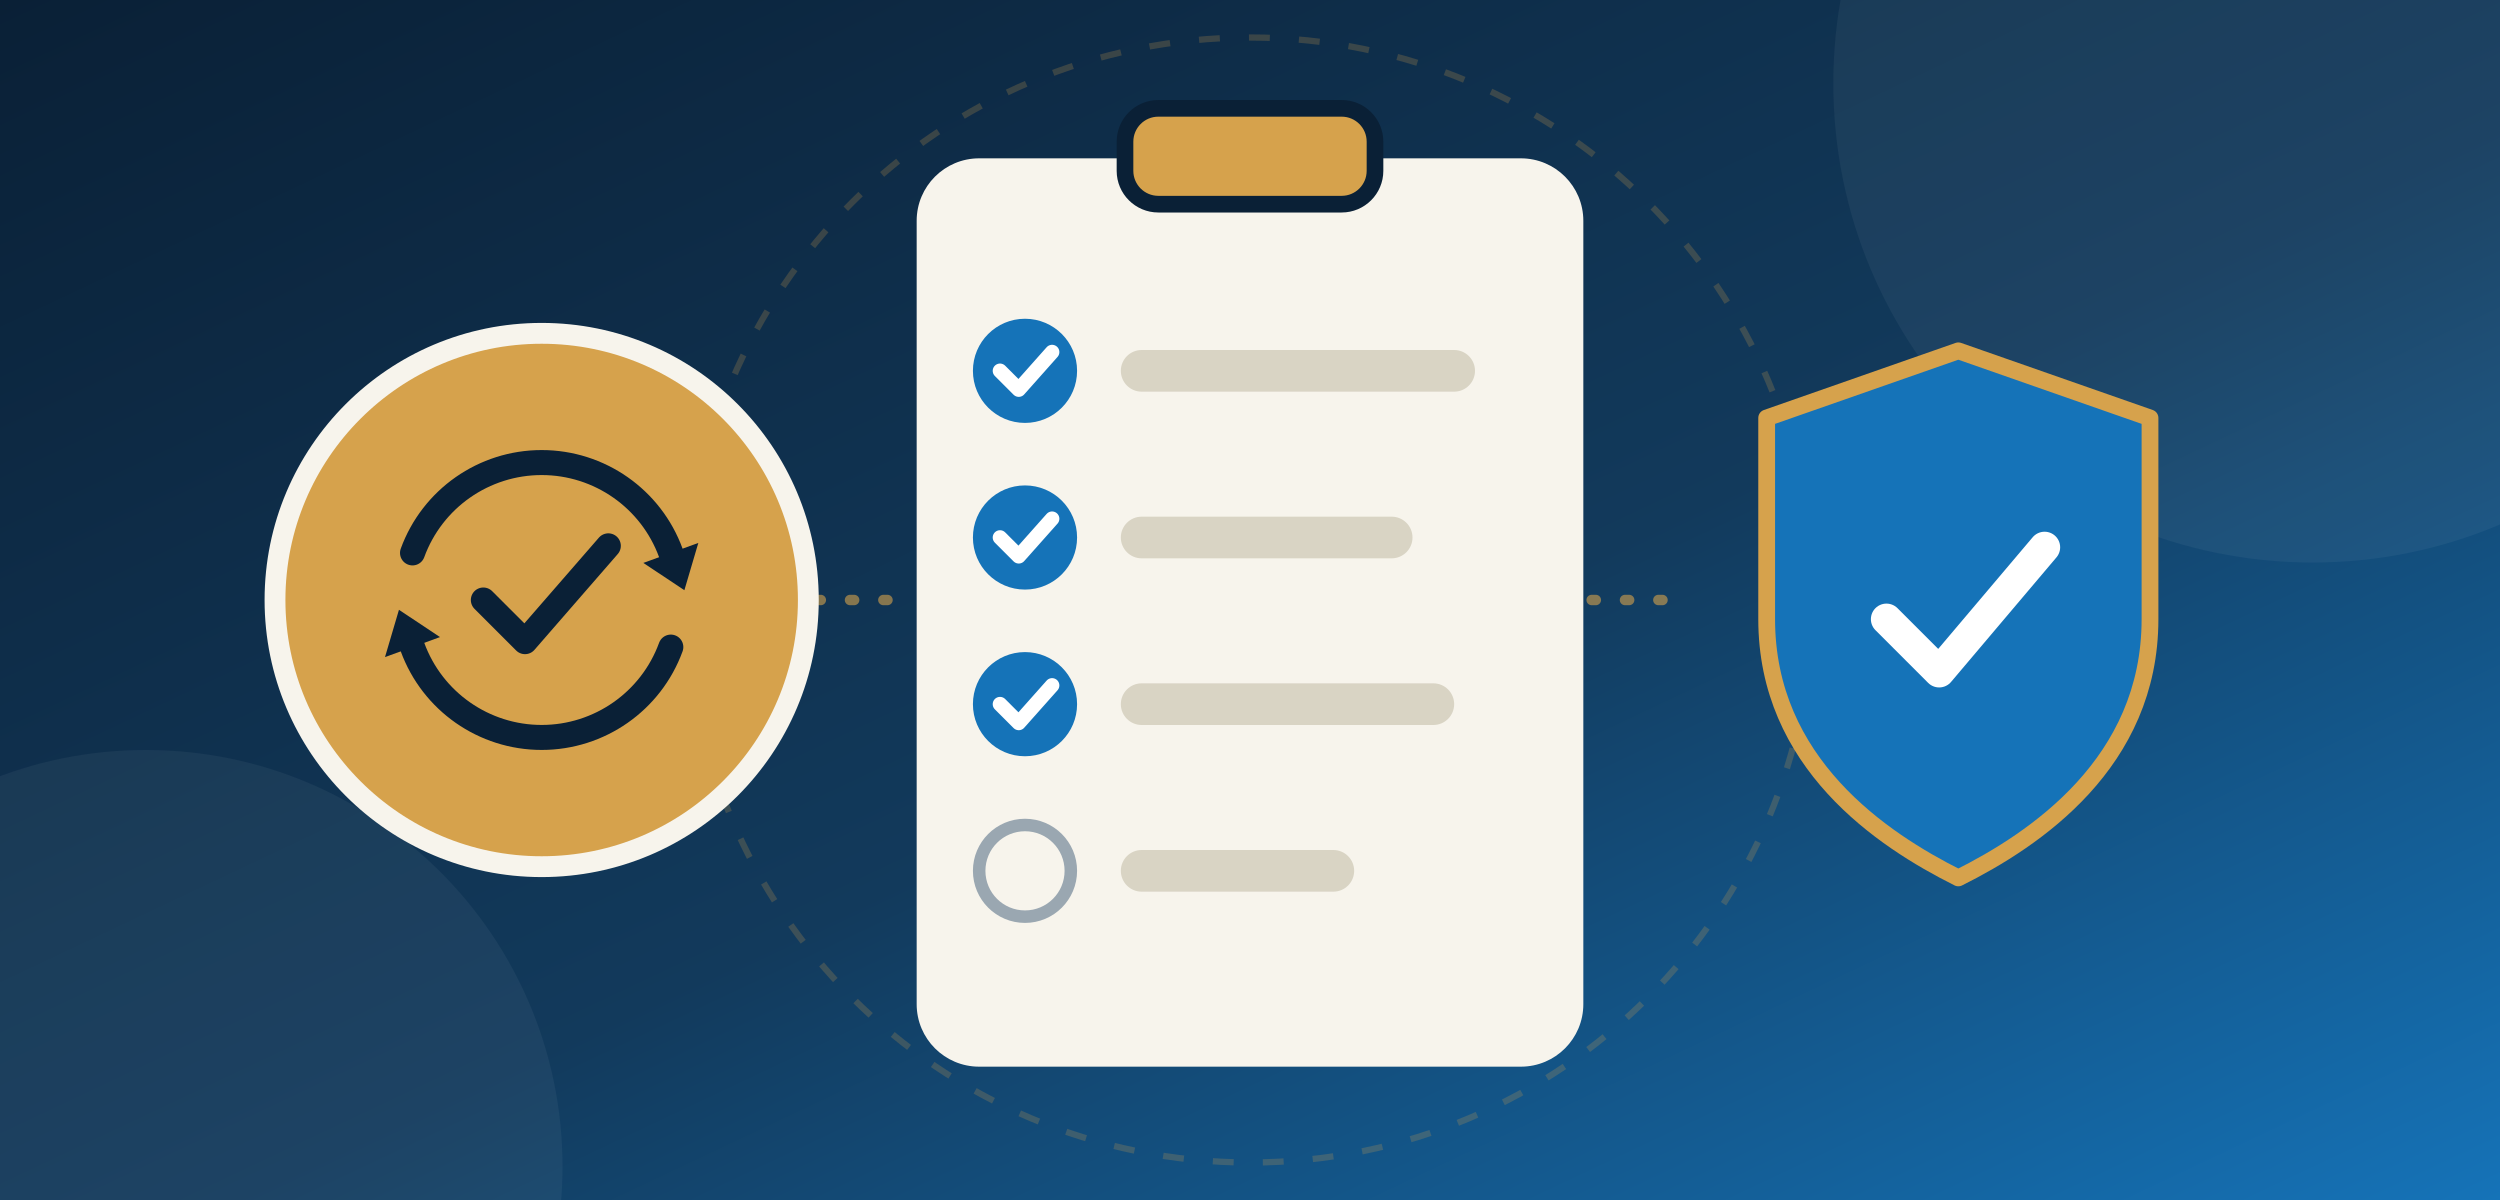
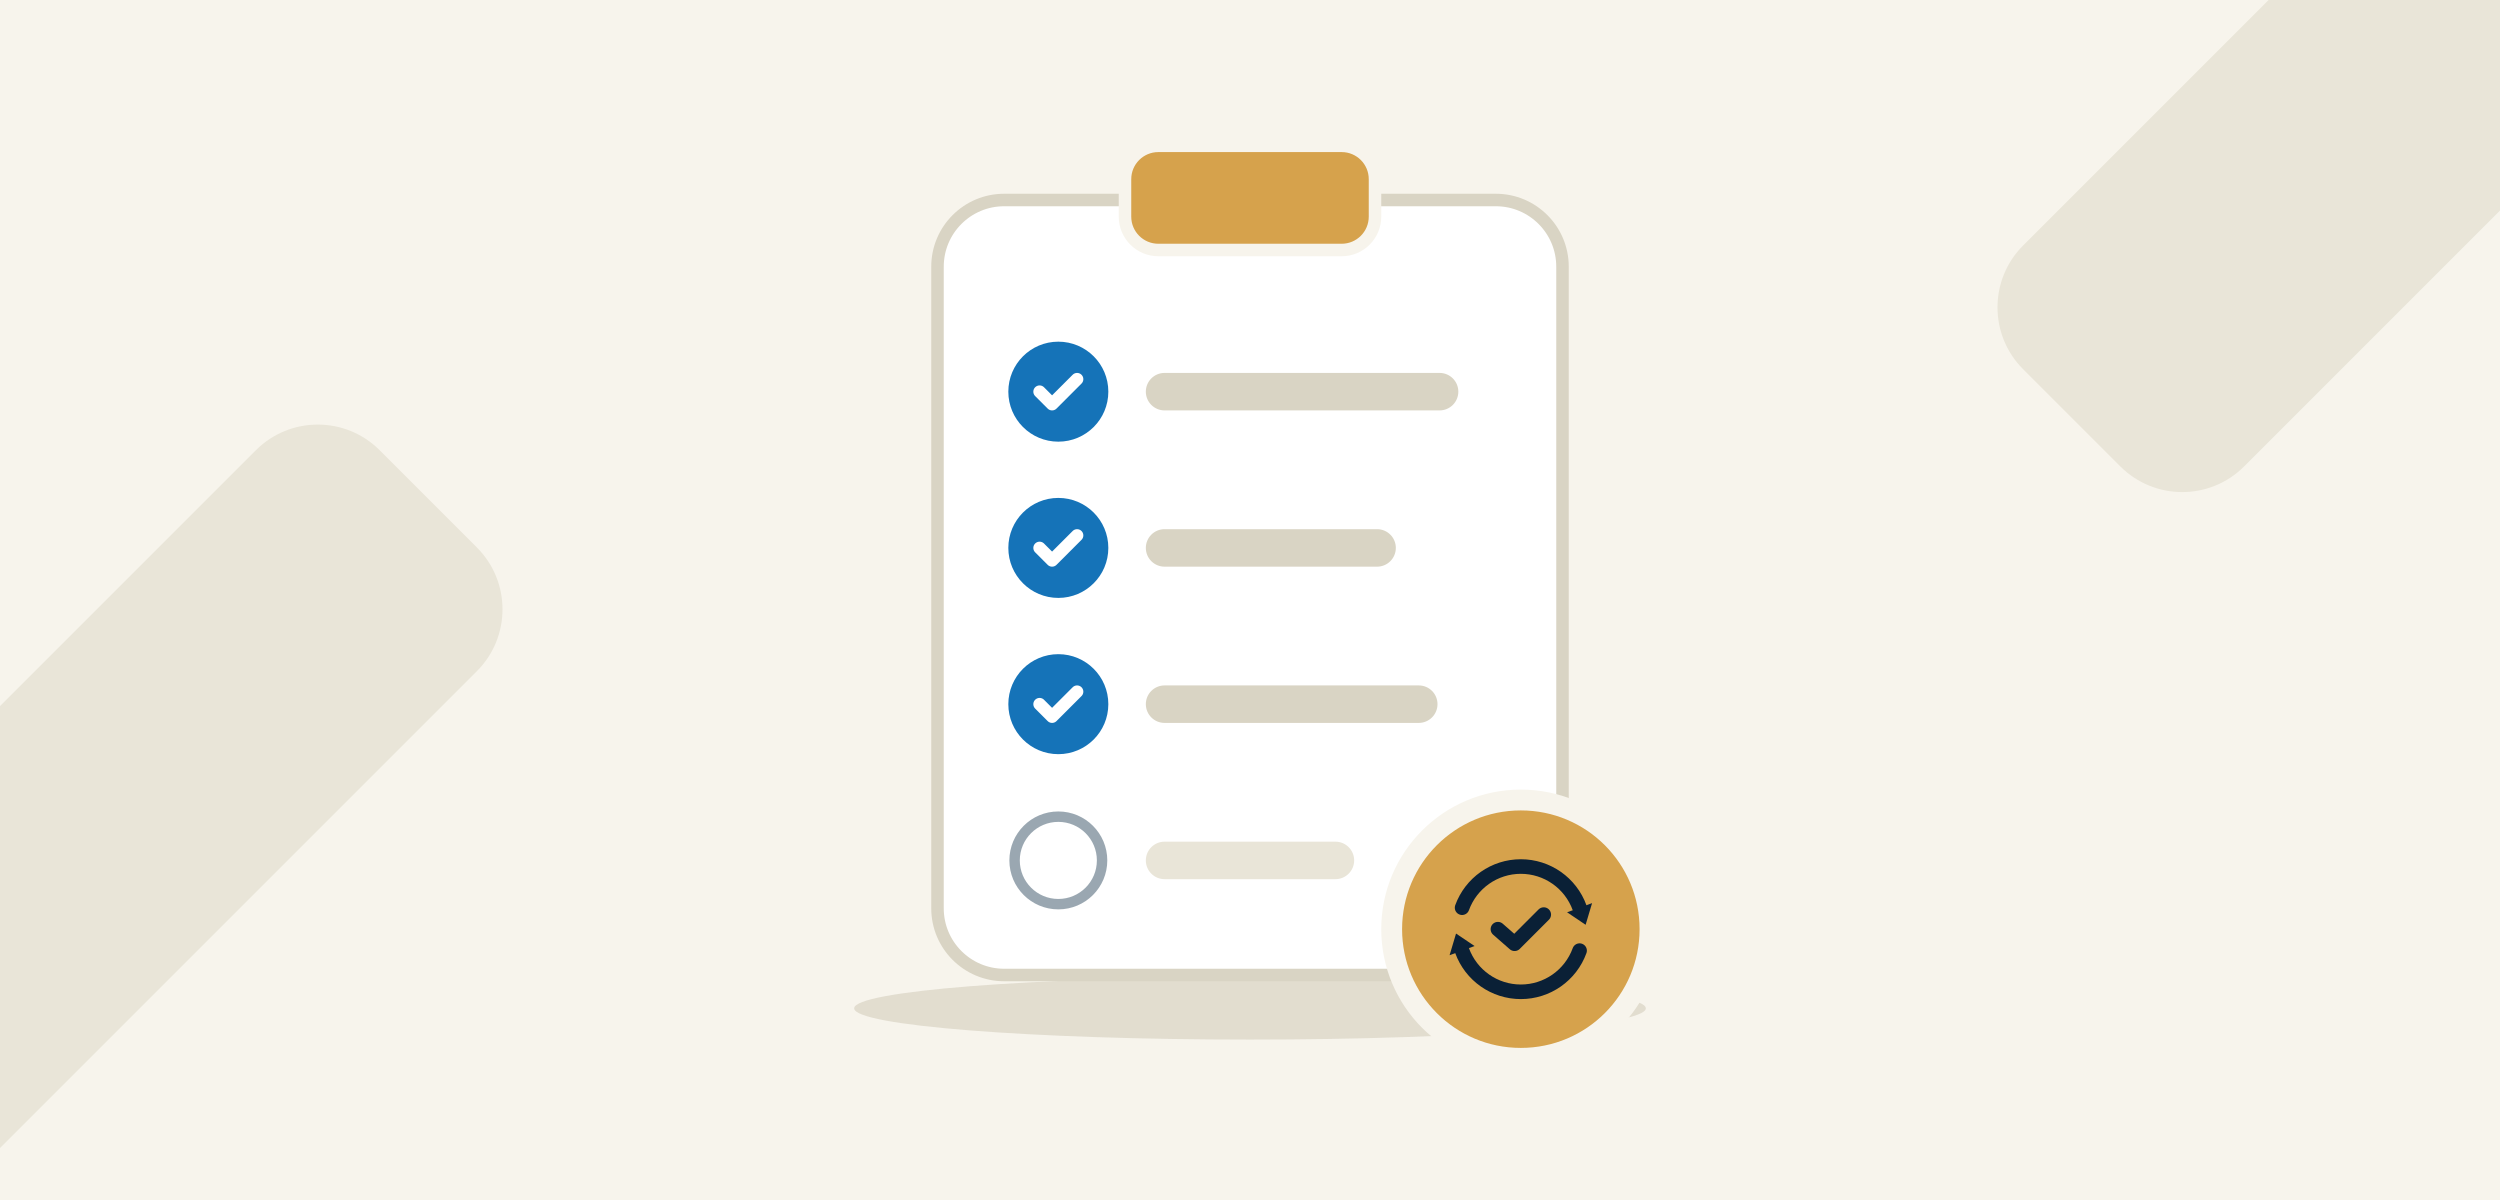
<svg xmlns="http://www.w3.org/2000/svg" width="1200" height="576" viewBox="0 0 1200 576" role="img">
-   <defs>
-     <linearGradient id="bg" x1="0" y1="0" x2="1" y2="1">
-       <stop offset="0" stop-color="#0A2036" />
-       <stop offset="0.55" stop-color="#123A5C" />
-       <stop offset="1" stop-color="#1573B8" />
-     </linearGradient>
-   </defs>
-   <rect width="1200" height="576" fill="url(#bg)" />
-   <circle cx="1110" cy="40" r="230" fill="#FFFFFF" fill-opacity="0.05" />
-   <circle cx="70" cy="560" r="200" fill="#FFFFFF" fill-opacity="0.05" />
-   <circle cx="600" cy="288" r="270" fill="none" stroke="#D6A24C" stroke-opacity="0.22" stroke-width="3" stroke-dasharray="10 14" />
-   <g stroke="#D6A24C" stroke-opacity="0.6" stroke-width="5" stroke-linecap="round" stroke-dasharray="2 14">
-     <line x1="392" y1="288" x2="436" y2="288" />
-     <line x1="764" y1="288" x2="808" y2="288" />
+   <rect width="1200" height="576" fill="#F7F4EC" />
+   <g fill="#E9E5D8">
+     <rect x="-170" y="320" width="440" height="150" rx="42" transform="rotate(-45 50 395)" />
+     <rect x="930" y="-30" width="440" height="150" rx="42" transform="rotate(-45 1150 45)" />
  </g>
-   <rect x="440" y="76" width="320" height="436" rx="30" fill="#F7F4EC" />
-   <rect x="540" y="52" width="120" height="46" rx="16" fill="#D6A24C" stroke="#0A2036" stroke-width="8" />
-   <g fill="none" stroke-linecap="round" stroke-linejoin="round">
-     <circle cx="492" cy="178" r="25" fill="#1573B8" />
-     <polyline points="480,178 489,187 505,169" stroke="#FFFFFF" stroke-width="7" />
-     <circle cx="492" cy="258" r="25" fill="#1573B8" />
-     <polyline points="480,258 489,267 505,249" stroke="#FFFFFF" stroke-width="7" />
-     <circle cx="492" cy="338" r="25" fill="#1573B8" />
-     <polyline points="480,338 489,347 505,329" stroke="#FFFFFF" stroke-width="7" />
-     <circle cx="492" cy="418" r="22" stroke="#9AA7B1" stroke-width="6" />
-   </g>
-   <g fill="#D9D4C4">
-     <rect x="538" y="168" width="170" height="20" rx="10" />
-     <rect x="538" y="248" width="140" height="20" rx="10" />
-     <rect x="538" y="328" width="160" height="20" rx="10" />
-     <rect x="538" y="408" width="112" height="20" rx="10" />
-   </g>
-   <circle cx="260" cy="288" r="128" fill="#D6A24C" stroke="#F7F4EC" stroke-width="10" />
-   <path d="M198 265.4 A66 66 0 0 1 322 265.4" fill="none" stroke="#0A2036" stroke-width="12" stroke-linecap="round" />
-   <polygon points="328.5,283.3 335.2,260.6 308.8,270.2" fill="#0A2036" />
-   <path d="M322 310.6 A66 66 0 0 1 198 310.6" fill="none" stroke="#0A2036" stroke-width="12" stroke-linecap="round" />
-   <polygon points="191.5,292.7 184.8,315.4 211.2,305.8" fill="#0A2036" />
-   <polyline points="232,288 252,308 292,262" fill="none" stroke="#0A2036" stroke-width="12" stroke-linecap="round" stroke-linejoin="round" />
-   <g transform="translate(940 288) scale(2.3)">
-     <path d="M0 -52 L40 -38 V4 C40 34 16 50 0 58 C-16 50 -40 34 -40 4 V-38 Z" fill="#1573B8" stroke="#D6A24C" stroke-width="3.5" stroke-linejoin="round" />
-     <polyline points="-15,4 -4,15 18,-11" fill="none" stroke="#FFFFFF" stroke-width="6.5" stroke-linecap="round" stroke-linejoin="round" />
+   <g transform="translate(0 -22)">
+     <ellipse cx="600" cy="506" rx="190" ry="15" fill="#D9D4C4" fill-opacity="0.7" />
+     <rect x="450" y="118" width="300" height="372" rx="32" fill="#FFFFFF" stroke="#D9D4C4" stroke-width="6" />
+     <rect x="540" y="92" width="120" height="50" rx="16" fill="#D6A24C" stroke="#F7F4EC" stroke-width="6" />
+     <circle cx="508" cy="210" r="24" fill="#1573B8" />
+     <polyline points="499,210 505,216 517,204" fill="none" stroke="#FFFFFF" stroke-width="6" stroke-linecap="round" stroke-linejoin="round" />
+     <rect x="550" y="201" width="150" height="18" rx="9" fill="#D9D4C4" />
+     <circle cx="508" cy="285" r="24" fill="#1573B8" />
+     <polyline points="499,285 505,291 517,279" fill="none" stroke="#FFFFFF" stroke-width="6" stroke-linecap="round" stroke-linejoin="round" />
+     <rect x="550" y="276" width="120" height="18" rx="9" fill="#D9D4C4" />
+     <circle cx="508" cy="360" r="24" fill="#1573B8" />
+     <polyline points="499,360 505,366 517,354" fill="none" stroke="#FFFFFF" stroke-width="6" stroke-linecap="round" stroke-linejoin="round" />
+     <rect x="550" y="351" width="140" height="18" rx="9" fill="#D9D4C4" />
+     <circle cx="508" cy="435" r="21" fill="none" stroke="#9AA7B1" stroke-width="5" />
+     <rect x="550" y="426" width="100" height="18" rx="9" fill="#E9E5D8" />
+     <circle cx="730" cy="468" r="62" fill="#D6A24C" stroke="#F7F4EC" stroke-width="10" />
+     <path d="M701.8 457.7 A30 30 0 0 1 758.2 457.7" fill="none" stroke="#0A2036" stroke-width="7" stroke-linecap="round" />
+     <polygon points="761.1,465.9 764.2,455.5 752.2,459.9" fill="#0A2036" />
+     <path d="M758.2 478.3 A30 30 0 0 1 701.8 478.3" fill="none" stroke="#0A2036" stroke-width="7" stroke-linecap="round" />
+     <polygon points="698.9,470.1 695.8,480.5 707.8,476.1" fill="#0A2036" />
+     <polyline points="719,468 727,475 741,461" fill="none" stroke="#0A2036" stroke-width="7" stroke-linecap="round" stroke-linejoin="round" />
  </g>
</svg>
